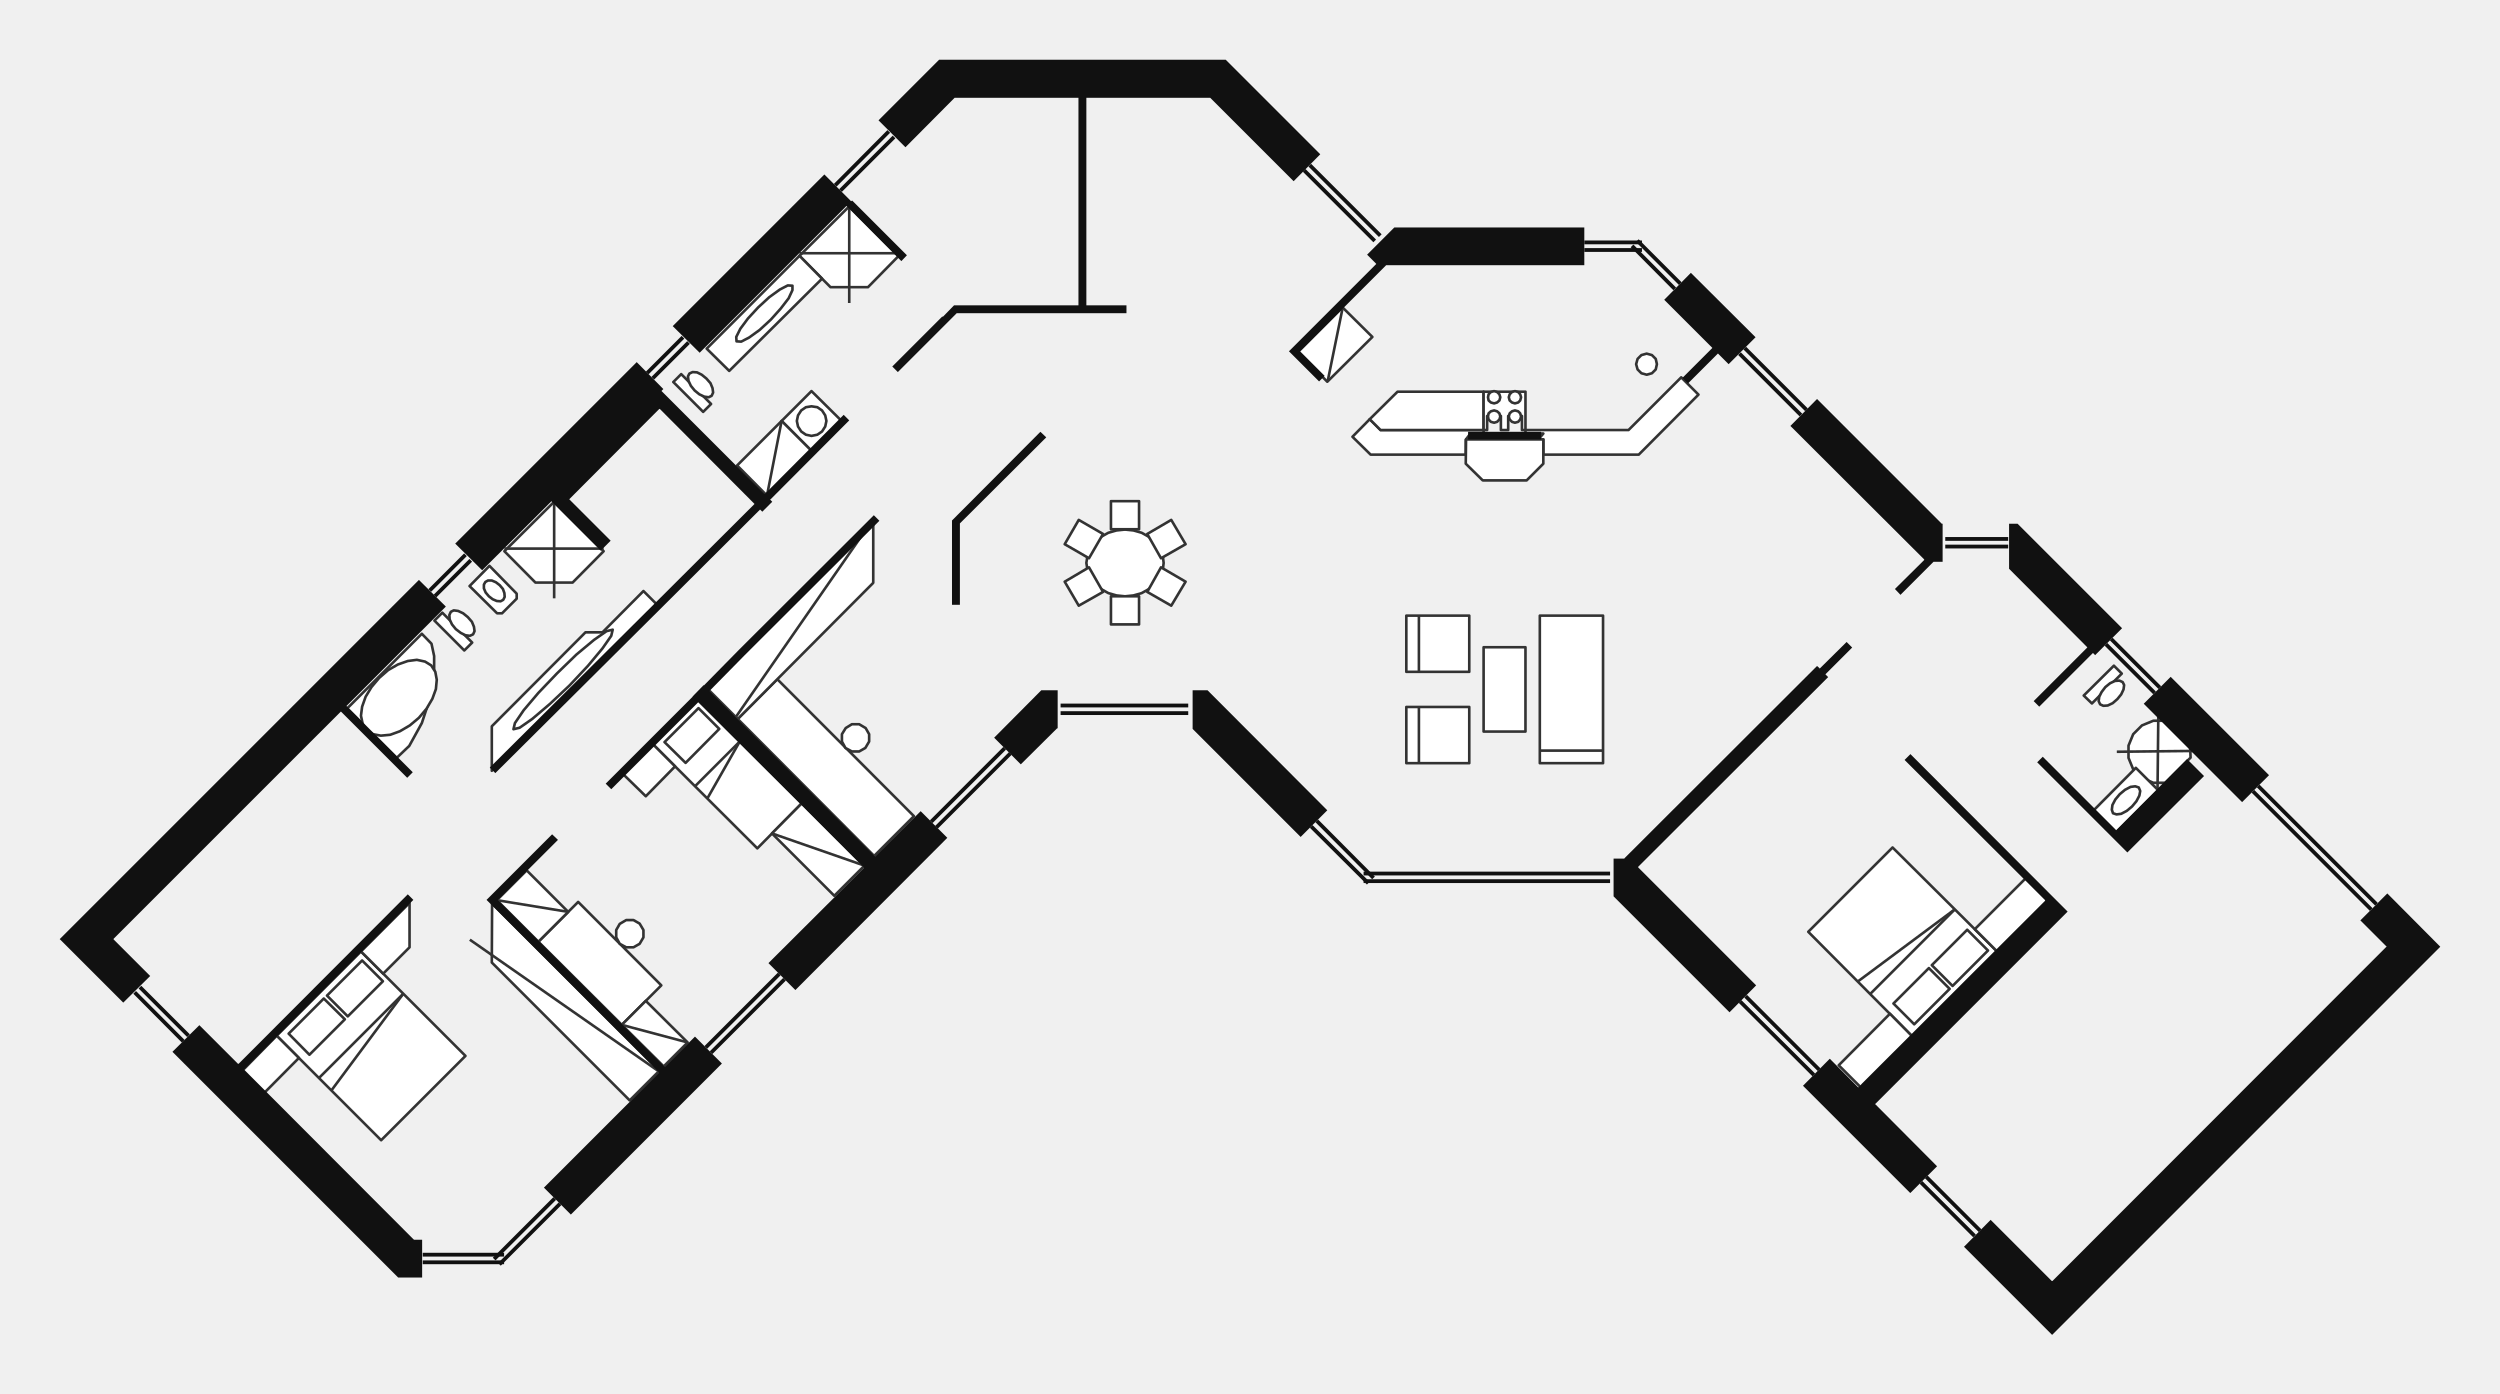
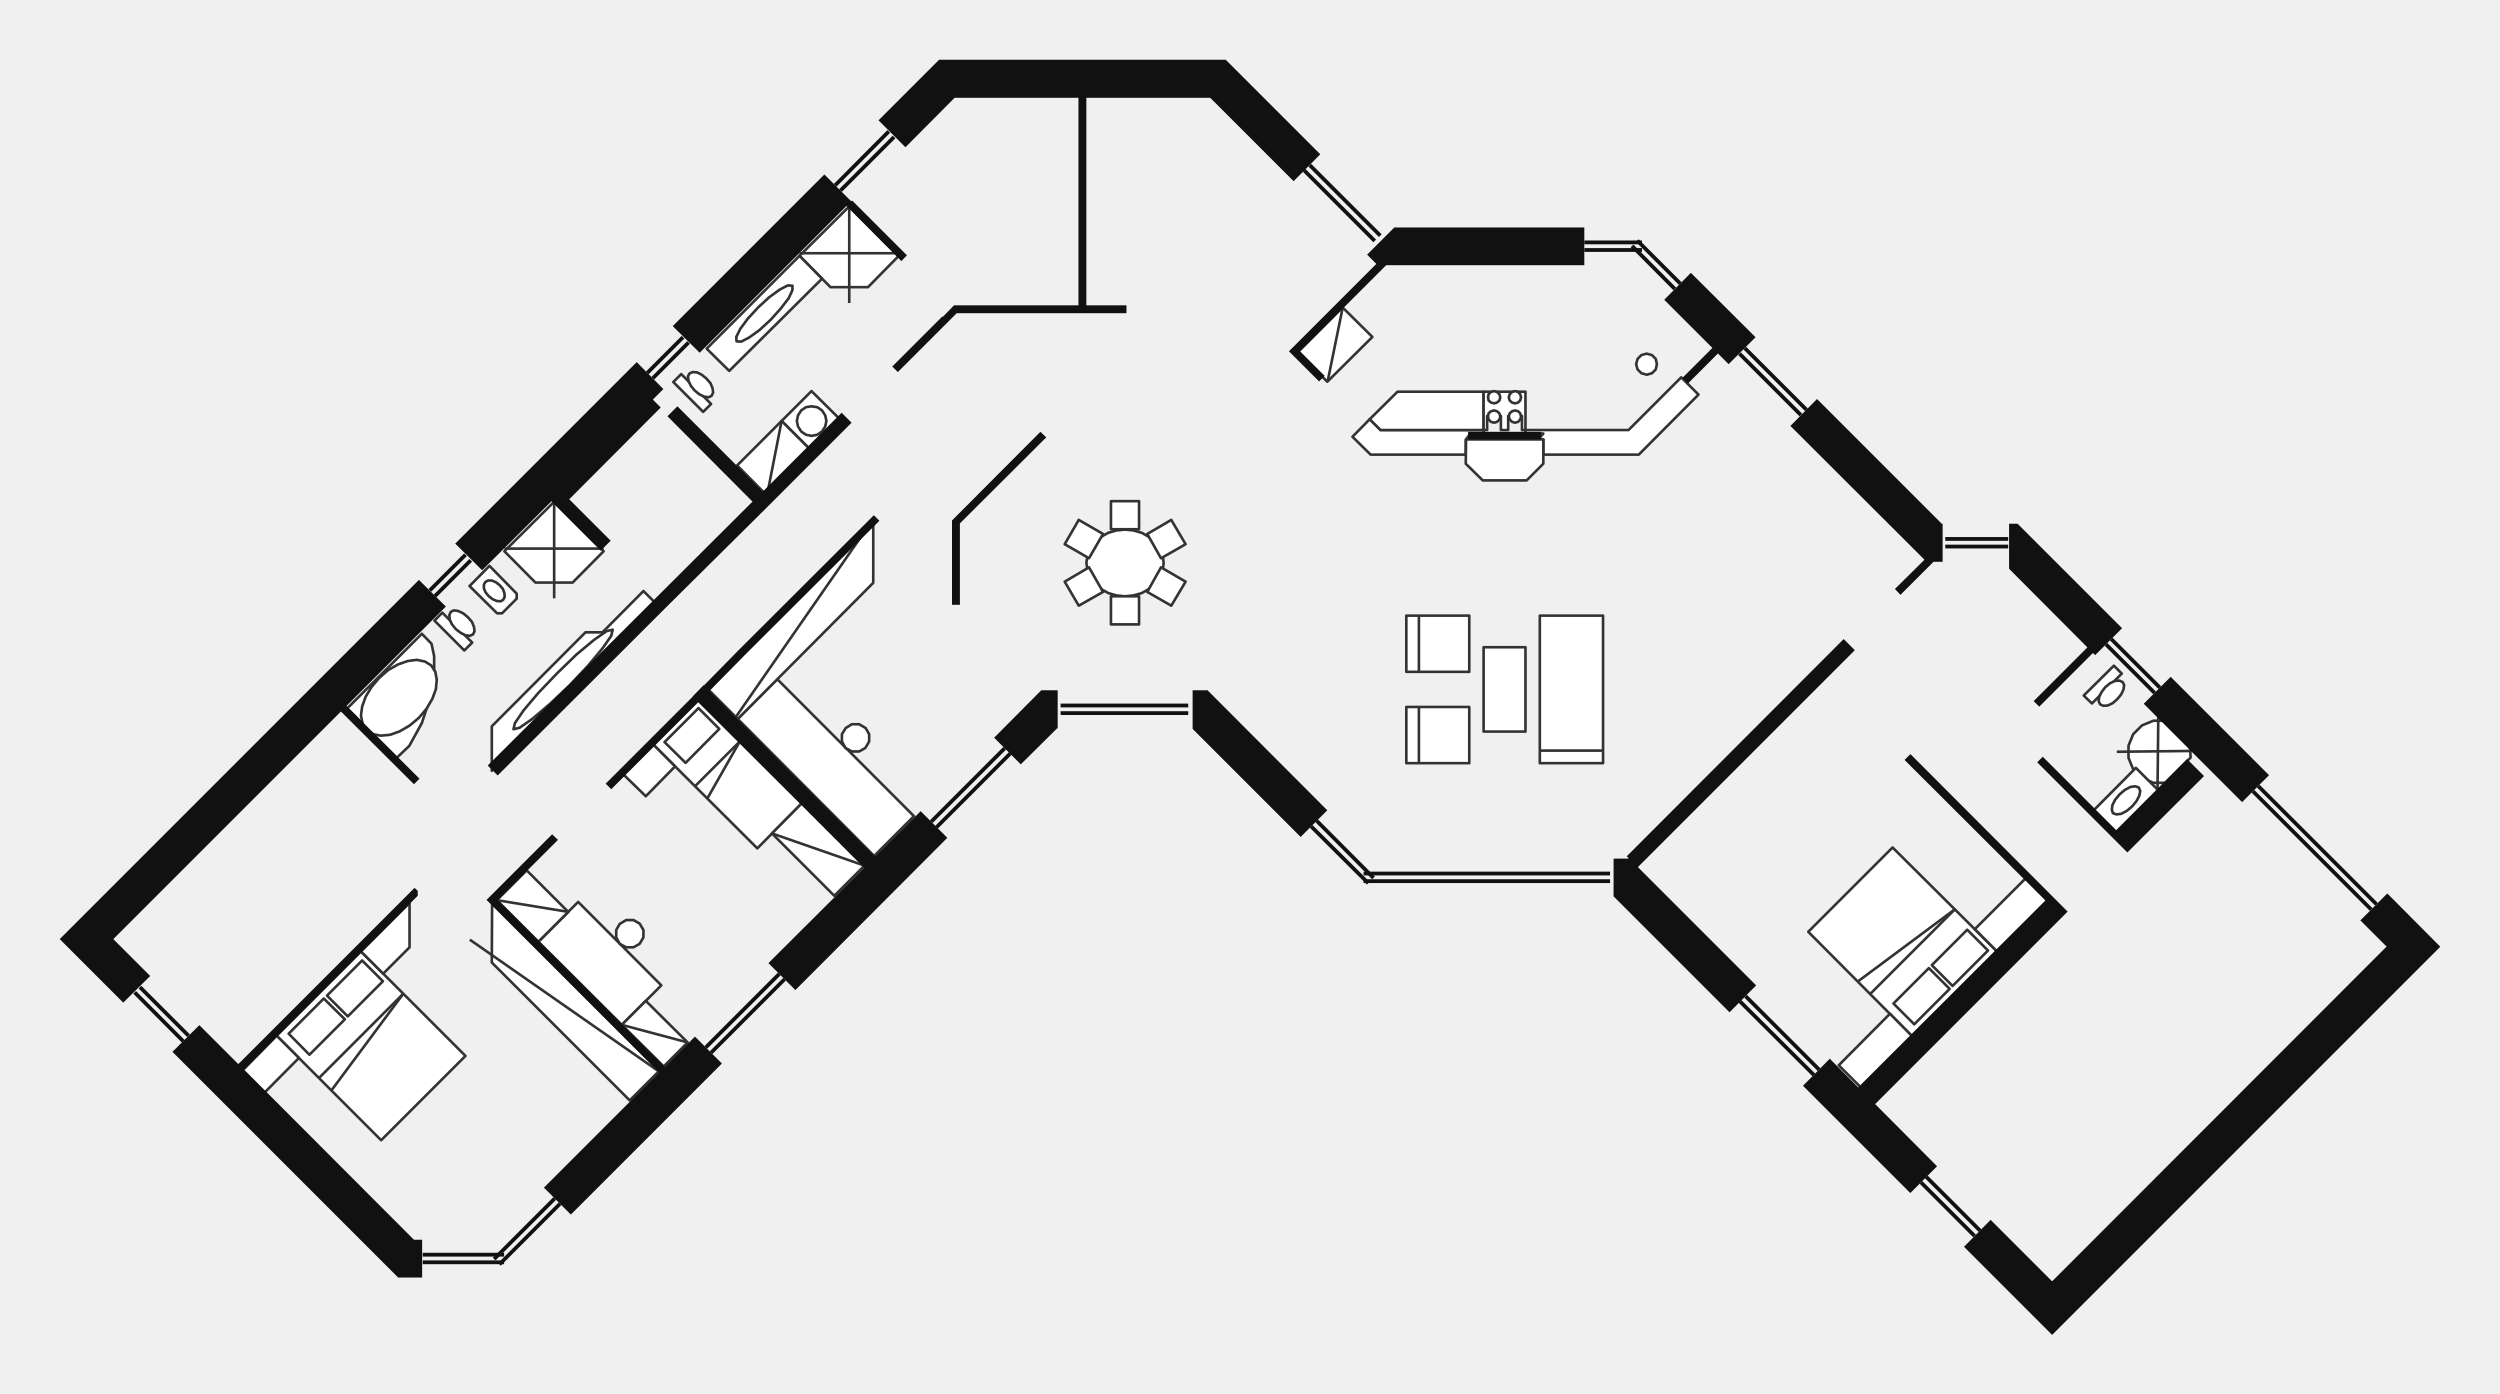
<svg xmlns="http://www.w3.org/2000/svg" viewBox="0 0 854 476" class="floorplan" role="img" aria-label="Půdorys domu 296j56-185 se zařízením">
  <defs>
    <marker id="sip" viewBox="0 0 10 10" refX="8" refY="5" markerWidth="7" markerHeight="7" orient="auto">
      <path d="M0 0 L10 5 L0 10 Z" fill="#111111" />
    </marker>
    <pattern id="sraf" width="7" height="7" patternUnits="userSpaceOnUse" patternTransform="rotate(45)">
      <path d="M0 0 L0 7" stroke="#8C8C8C" stroke-width=".8" />
    </pattern>
  </defs>
  <style>.furn path{vector-effect:non-scaling-stroke}.doors .arc{stroke-dasharray:2 2;stroke-width:.5}.terasa{fill:url(#sraf);stroke:#8C8C8C;stroke-width:.6}</style>
  <g class="furn" fill="#fff" stroke="#333333" stroke-width=".9" stroke-linejoin="round">
    <path d="M525.5 150.1 L527.2 148.1 L521.1 148.1 L521.1 146.9 L556.3 146.9 L574.3 128.9 L580.2 134.8 L559.8 155.3 L527.2 155.3 L527.2 150.1 L525.5 150.1 Z" />
    <path d="M500.7 150.2 L500.7 155.3 L468.2 155.3 L462.0 149.2 L467.9 143.2 L471.6 146.9 L506.8 146.9 L506.8 148.1 L502.3 148.1 L500.7 150.2 Z" />
    <path d="M477.4 133.8 L506.8 133.8 L506.8 146.9 L471.6 146.9 L467.9 143.2 L477.4 133.8 Z" />
    <path d="M506.8 133.8 L521.1 133.8 L521.1 146.9 L519.9 146.9 L519.9 142.1 L515.2 142.1 L515.2 146.9 L512.7 146.9 L512.7 142.1 L508.0 142.1 L508.0 146.9 L506.8 146.9 L506.8 133.8 Z" />
    <path d="M512.5 142.3 L512.2 141.2 L511.4 140.5 L510.4 140.2 L509.3 140.5 L508.5 141.2 L508.3 142.3 L508.5 143.3 L509.3 144.1 L510.4 144.4 L511.4 144.1 L512.2 143.3 Z" />
    <path d="M512.5 135.7 L512.2 134.7 L511.4 133.9 L510.4 133.6 L509.3 133.9 L508.5 134.7 L508.3 135.7 L508.5 136.8 L509.3 137.5 L510.4 137.8 L511.4 137.5 L512.2 136.8 Z" />
    <path d="M519.6 142.3 L519.3 141.2 L518.6 140.5 L517.5 140.2 L516.5 140.5 L515.7 141.2 L515.4 142.3 L515.7 143.3 L516.5 144.1 L517.5 144.4 L518.6 144.1 L519.3 143.3 Z" />
    <path d="M519.6 135.7 L519.3 134.7 L518.6 133.9 L517.5 133.6 L516.5 133.9 L515.7 134.7 L515.4 135.7 L515.7 136.8 L516.5 137.5 L517.5 137.8 L518.6 137.5 L519.3 136.8 Z" />
    <path d="M748.3 258.8 L739.7 267.4 L735.6 267.4 L731.7 265.8 L728.7 262.8 L727.1 258.9 L727.1 254.7 L728.7 250.8 L731.7 247.8 L735.6 246.2 L739.8 246.2 L748.1 253.9 L748.3 258.8 Z" />
    <path d="M737.0 270.8 L737.3 242.6" />
    <path d="M723.1 256.8 L751.2 256.5" />
    <path d="M206.2 188.3 L195.6 199.0 L182.9 199.0 L172.3 188.3 L189.3 171.4 L206.2 188.3 Z" />
    <path d="M189.3 204.4 L189.3 170.4" />
    <path d="M172.3 187.4 L206.2 187.4" />
    <path d="M283.7 98.1 L273.1 87.4 L290.1 70.5 L307.0 87.4 L296.5 98.1 L283.7 98.1 Z" />
    <path d="M307.1 86.5 L273.1 86.5" />
    <path d="M290.1 103.5 L290.1 69.5" />
    <path d="M506.5 164.1 L500.7 158.4 L500.8 150.1 L527.2 150.1 L527.2 158.4 L521.5 164.1 L506.5 164.1 Z" />
    <path d="M168.0 248.1 L200.0 216.0 L205.8 216.0 L219.8 201.9 L224.5 206.6 L168.0 263.3 L168.0 248.1 Z" />
    <path d="M209.3 215.1 L207.2 215.6 L202.9 218.6 L196.9 223.6 L190.3 230.0 L183.9 236.7 L178.9 242.6 L175.9 247.0 L175.4 249.1 L177.5 248.6 L181.8 245.6 L187.8 240.5 L194.5 234.2 L200.8 227.5 L205.8 221.5 L208.8 217.2 Z" />
    <path d="M144.1 216.5 L147.4 219.9 L148.3 224.1 L148.3 231.0 L146.6 239.4 L144.1 247.0 L139.8 254.8 L135.5 258.9 L118.6 242.0 L144.1 216.5 Z" />
    <path d="M147.3 227.3 L145.2 226.0 L142.4 225.4 L139.3 225.8 L135.9 227.0 L132.6 228.9 L129.5 231.6 L126.9 234.7 L124.9 238.0 L123.7 241.4 L123.3 244.5 L123.9 247.3 L125.2 249.4 L127.4 250.8 L130.1 251.3 L133.3 251.0 L136.6 249.8 L140.0 247.8 L143.1 245.2 L145.7 242.1 L147.7 238.7 L148.9 235.4 L149.2 232.2 L148.7 229.5 Z" />
    <path d="M273.1 87.4 L280.8 95.2 L249.1 126.7 L241.4 119.1 L273.1 87.4 Z" />
    <path d="M270.7 97.6 L269.1 97.5 L266.4 98.9 L262.8 101.5 L259.0 105.0 L255.5 108.8 L252.9 112.3 L251.5 115.1 L251.6 116.6 L253.2 116.7 L255.9 115.3 L259.5 112.7 L263.3 109.2 L266.7 105.4 L269.4 101.9 L270.7 99.1 Z" />
    <path d="M729.6 262.3 L737.3 270.0 L722.7 284.5 L715.1 276.9 L729.6 262.3 Z" />
    <path d="M730.6 269.0 L729.4 268.6 L727.8 268.8 L725.9 269.8 L724.1 271.3 L722.6 273.1 L721.6 275.0 L721.4 276.6 L721.8 277.8 L723.0 278.2 L724.6 278.0 L726.5 277.0 L728.3 275.5 L729.8 273.7 L730.8 271.8 L731.1 270.2 Z" />
    <path d="M277.2 133.6 L287.5 143.8 L277.2 154.0 L267.0 143.8 L277.2 133.6 Z" />
    <path d="M280.8 140.2 L279.2 139.1 L277.2 138.8 L275.3 139.1 L273.7 140.2 L272.6 141.9 L272.2 143.8 L272.6 145.7 L273.7 147.4 L275.3 148.5 L277.2 148.9 L279.2 148.5 L280.8 147.4 L281.9 145.7 L282.3 143.8 L281.9 141.9 Z" />
    <path d="M167.2 193.3 L176.5 202.8 L176.5 204.5 L171.5 209.5 L169.8 209.5 L160.4 200.2 L167.2 193.3 Z" />
    <path d="M165.8 198.8 L165.3 199.7 L165.3 201.0 L165.9 202.4 L167.0 203.7 L168.3 204.7 L169.7 205.3 L171.0 205.4 L171.9 204.9 L172.4 203.9 L172.3 202.6 L171.8 201.2 L170.7 199.9 L169.4 198.9 L168.0 198.3 L166.7 198.3 Z" />
    <path d="M714.6 240.3 L724.8 230.1 L722.1 227.4 L711.8 237.6 Z" />
    <path d="M725.1 233.0 L724.0 232.5 L722.5 232.6 L720.8 233.4 L719.2 234.7 L717.9 236.4 L717.1 238.0 L716.9 239.5 L717.4 240.6 L718.5 241.1 L720.0 241.0 L721.7 240.2 L723.3 238.8 L724.6 237.2 L725.4 235.5 L725.6 234.0 Z" />
    <path d="M242.9 138.0 L232.7 127.8 L230.0 130.5 L240.2 140.7 Z" />
    <path d="M235.5 127.6 L235.0 128.6 L235.2 130.1 L236.0 131.8 L237.3 133.4 L238.9 134.7 L240.6 135.5 L242.1 135.7 L243.1 135.2 L243.6 134.1 L243.4 132.6 L242.7 130.9 L241.3 129.3 L239.7 128.0 L238.1 127.2 L236.6 127.1 Z" />
    <path d="M161.3 219.5 L151.1 209.3 L148.4 212.0 L158.6 222.2 Z" />
    <path d="M154.0 209.0 L153.5 210.1 L153.6 211.6 L154.4 213.3 L155.7 214.9 L157.4 216.2 L159.0 217.0 L160.5 217.2 L161.6 216.7 L162.1 215.6 L161.9 214.1 L161.2 212.4 L159.8 210.8 L158.2 209.5 L156.5 208.7 L155.0 208.5 Z" />
    <path d="M646.5 289.5 L682.2 325.0 L653.2 354.0 L617.7 318.3 L646.5 289.5 Z" />
    <path d="M672.0 317.6 L679.1 324.7 L667.0 336.8 L659.9 329.7 Z" />
    <path d="M658.9 330.7 L666.0 337.8 L653.9 349.9 L646.8 342.8 Z" />
    <path d="M667.8 310.6 L638.8 339.6" />
    <path d="M667.8 310.6 L634.6 335.3" />
    <path d="M130.2 389.5 L94.5 353.8 L123.3 325.0 L159.0 360.7 L130.2 389.5 Z" />
    <path d="M130.8 335.2 L123.7 328.1 L111.7 340.1 L118.8 347.2 Z" />
    <path d="M117.8 348.2 L110.6 341.1 L98.6 353.1 L105.7 360.3 Z" />
    <path d="M137.8 339.4 L109.0 368.2" />
    <path d="M137.8 339.4 L113.2 372.5" />
    <path d="M273.9 274.4 L258.7 289.8 L223.0 254.2 L238.2 238.9 L273.9 274.4 Z" />
    <path d="M245.7 249.0 L238.6 241.9 L227.0 253.5 L234.2 260.6 Z" />
    <path d="M252.7 253.3 L237.4 268.6" />
    <path d="M252.7 253.3 L241.6 272.8" />
    <path d="M699.9 307.5 L682.2 325.0 L674.6 317.4 L692.1 299.9 L699.9 307.5 Z" />
    <path d="M653.2 354.0 L635.7 371.5 L628.1 363.9 L645.6 346.3 L653.2 354.0 Z" />
    <path d="M130.9 332.6 L123.3 325.0 L139.9 308.4 L139.9 323.6 L130.9 332.6 Z" />
    <path d="M82.7 365.8 L94.5 353.8 L102.1 361.4 L90.3 373.3 L82.7 365.8 Z" />
    <path d="M223.0 254.2 L230.6 261.8 L220.6 272.0 L212.8 264.4 L223.0 254.2 Z" />
    <path d="M526.0 210.3 L547.6 210.3 L547.6 260.7 L526.0 260.7 L526.0 210.3 Z" />
    <path d="M547.6 256.4 L526.0 256.4" />
    <path d="M501.9 229.5 L480.4 229.5 L480.4 210.3 L501.9 210.3 L501.9 229.5 Z" />
    <path d="M484.7 229.5 L484.7 210.3" />
    <path d="M480.4 241.5 L501.9 241.5 L501.9 260.7 L480.4 260.7 L480.4 241.5 Z" />
    <path d="M484.7 260.7 L484.7 241.5" />
    <path d="M521.1 221.1 L521.1 249.9 L506.8 249.9 L506.8 221.1 L521.1 221.1 Z" />
    <path d="M397.5 192.3 L397.2 189.7 L396.2 187.3 L394.6 185.2 L392.5 183.4 L390.0 182.0 L387.2 181.2 L384.3 180.9 L381.4 181.2 L378.6 182.0 L376.1 183.4 L374.0 185.2 L372.4 187.3 L371.5 189.7 L371.1 192.3 L371.5 194.8 L372.4 197.2 L374.0 199.4 L376.1 201.2 L378.6 202.6 L381.4 203.4 L384.3 203.7 L387.2 203.4 L390.0 202.6 L392.5 201.2 L394.6 199.4 L396.2 197.2 L397.2 194.8 Z" />
    <path d="M379.5 213.3 L379.5 203.7 L389.1 203.7 L389.1 213.3 L379.5 213.3 Z" />
    <path d="M400.1 206.9 L391.9 202.2 L396.6 193.8 L405.0 198.7 L400.1 206.9 Z" />
    <path d="M368.5 206.9 L363.7 198.7 L372.0 193.8 L376.8 202.2 L368.5 206.9 Z" />
    <path d="M372.0 190.7 L363.7 185.9 L368.5 177.6 L376.8 182.4 L372.0 190.7 Z" />
    <path d="M396.6 190.7 L391.9 182.4 L400.1 177.6 L405.0 185.9 L396.6 190.7 Z" />
    <path d="M379.5 180.8 L379.5 171.2 L389.1 171.2 L389.1 180.8 L379.5 180.8 Z" />
    <path d="M265.5 232.0 L312.2 278.8 L298.6 292.4 L252.0 245.6 L265.5 232.0 Z" />
    <path d="M295.7 248.7 L293.5 247.4 L291.0 247.4 L288.9 248.7 L287.6 250.8 L287.6 253.3 L288.8 255.5 L291.0 256.7 L293.5 256.7 L295.6 255.5 L296.9 253.3 L296.9 250.8 Z" />
    <path d="M197.5 308.1 L225.9 336.6 L212.4 350.1 L183.9 321.7 L197.5 308.1 Z" />
    <path d="M218.5 315.5 L216.4 314.3 L213.9 314.3 L211.7 315.6 L210.5 317.7 L210.5 320.2 L211.7 322.4 L213.9 323.6 L216.4 323.6 L218.5 322.4 L219.8 320.2 L219.8 317.7 Z" />
    <path d="M562.5 120.8 L560.7 121.3 L559.4 122.6 L558.9 124.4 L559.4 126.2 L560.7 127.5 L562.5 128.0 L564.3 127.5 L565.6 126.2 L566.0 124.4 L565.6 122.6 L564.3 121.3 Z" />
    <path d="M215.1 375.9 L168.0 328.8 L168.1 308.6 L225.3 365.7 L215.1 375.9 Z" />
    <path d="M227.8 367.9 L160.5 321.0" />
    <path d="M298.3 178.9 L298.3 199.1 L252.0 245.6 L241.8 235.4 L298.3 178.9 Z" />
    <path d="M249.3 247.9 L295.6 181.2" />
    <path d="M263.7 284.7 L273.9 274.4 L295.2 295.8 L285.0 306.0 L263.7 284.7 Z" />
    <path d="M295.3 295.7 L263.7 284.7" />
    <path d="M277.2 154.0 L262.0 169.3 L251.8 159.0 L267.0 143.8 L277.2 154.0 Z" />
    <path d="M262.0 169.3 L267.0 143.8" />
    <path d="M468.8 115.1 L453.4 130.4 L443.4 120.2 L458.6 105.0 L468.8 115.1 Z" />
    <path d="M453.5 130.4 L458.7 104.9" />
    <path d="M194.1 311.5 L183.9 321.7 L169.7 307.5 L179.9 297.3 L194.1 311.5 Z" />
    <path d="M194.1 311.5 L169.7 307.5" />
    <path d="M212.4 350.1 L220.6 341.9 L234.9 356.1 L226.7 364.3 L212.4 350.1 Z" />
    <path d="M234.9 356.1 L212.4 350.1" />
  </g>
  <g class="eyes" fill="#8C8C8C" />
  <g fill="#111111" fill-rule="evenodd">
    <path d="M670.9 425.9 L670.9 425.9 L680.0 416.7 L680.0 416.7 L680.0 416.7 L700.9 437.6 L701.0 437.6 L701.0 437.6 L701.0 437.6 L701.0 437.6 L701.0 437.6 L701.0 437.6 L701.0 437.6 L701.0 437.6 L701.0 437.6 L701.0 437.6 L701.0 437.6 L701.1 437.6 L701.1 437.6 L701.1 437.6 L701.1 437.6 L701.1 437.6 L815.2 323.4 L815.2 323.4 L815.3 323.4 L815.3 323.4 L815.3 323.4 L815.3 323.4 L815.3 323.4 L815.3 323.4 L815.3 323.4 L815.3 323.4 L815.3 323.4 L815.3 323.3 L815.3 323.3 L815.3 323.3 L815.3 323.3 L815.2 323.3 L815.2 323.3 L806.3 314.4 L806.3 314.4 L806.3 314.4 L815.5 305.2 L815.5 305.2 L815.5 305.2 L833.6 323.4 L833.6 323.4 L833.6 323.4 L701.0 456.0 L701.0 456.0 L701.0 456.0 L670.9 425.9 L670.9 425.9 Z" />
    <path d="M732.3 240.4 L732.3 240.4 L741.5 231.2 L741.5 231.2 L741.5 231.2 L775.1 264.8 L775.1 264.8 L775.1 264.8 L765.9 274.0 L765.9 274.0 L765.9 274.0 L732.3 240.4 L732.3 240.4 Z" />
    <path d="M695.9 260.4 L695.9 260.4 L697.8 258.5 L697.8 258.5 L697.8 258.5 L722.8 283.5 L722.8 283.5 L722.9 283.6 L722.9 283.6 L722.9 283.6 L722.9 283.6 L722.9 283.6 L722.9 283.6 L722.9 283.6 L722.9 283.6 L722.9 283.6 L722.9 283.6 L722.9 283.6 L722.9 283.6 L723.0 283.6 L723.0 283.5 L723.0 283.5 L747.1 259.3 L747.1 259.3 L747.1 259.3 L752.9 265.1 L752.9 265.1 L752.9 265.1 L726.7 291.2 L726.7 291.2 L726.7 291.2 L695.9 260.4 L695.9 260.4 Z" />
    <path d="M686.3 178.9 L686.3 178.9 L689.2 178.9 L689.2 178.9 L689.2 178.9 L724.9 214.6 L724.9 214.6 L724.9 214.6 L715.7 223.8 L715.7 223.8 L715.7 223.8 L715.0 223.1 L715.0 223.1 L715.0 223.1 L715.0 223.1 L715.0 223.1 L715.0 223.1 L715.0 223.1 L715.0 223.1 L715.0 223.1 L715.0 223.1 L715.0 223.1 L714.9 223.1 L714.9 223.1 L714.9 223.1 L714.9 223.1 L714.9 223.1 L714.9 223.1 L696.6 241.4 L696.6 241.4 L696.6 241.4 L694.7 239.5 L694.7 239.5 L694.7 239.5 L713.0 221.2 L713.0 221.2 L713.0 221.2 L713.0 221.2 L713.0 221.2 L713.0 221.2 L713.0 221.2 L713.0 221.2 L713.0 221.1 L713.0 221.1 L713.0 221.1 L713.0 221.1 L713.0 221.1 L713.0 221.1 L713.0 221.1 L713.0 221.1 L713.0 221.1 L686.3 194.3 L686.3 194.3 L686.3 194.3 L686.3 178.9 L686.3 178.9 Z" />
    <path d="M615.9 370.9 L615.9 370.9 L625.0 361.7 L625.0 361.7 L625.1 361.7 L634.7 371.4 L634.7 371.4 L634.7 371.4 L634.8 371.4 L634.8 371.4 L634.8 371.4 L634.8 371.4 L634.8 371.4 L634.8 371.4 L634.8 371.4 L634.8 371.4 L634.8 371.4 L634.8 371.4 L634.8 371.4 L634.8 371.4 L634.9 371.4 L634.9 371.4 L636.1 370.1 L698.6 307.7 L698.6 307.6 L698.6 307.6 L698.6 307.6 L698.6 307.6 L698.6 307.6 L698.6 307.6 L698.6 307.6 L698.6 307.6 L698.6 307.6 L698.6 307.6 L698.6 307.6 L698.6 307.5 L698.6 307.5 L698.6 307.5 L698.6 307.5 L698.6 307.5 L650.6 259.6 L650.6 259.6 L650.6 259.6 L652.6 257.6 L652.6 257.6 L652.6 257.6 L706.3 311.4 L706.3 311.4 L706.3 311.4 L641.9 375.8 L640.6 377.1 L640.6 377.1 L640.6 377.1 L640.6 377.1 L640.6 377.1 L640.6 377.1 L640.5 377.1 L640.5 377.2 L640.5 377.2 L640.5 377.2 L640.5 377.2 L640.6 377.2 L640.6 377.2 L640.6 377.2 L640.6 377.2 L640.6 377.2 L640.6 377.2 L661.7 398.4 L661.7 398.4 L661.7 398.4 L652.6 407.5 L652.6 407.5 L652.5 407.5 L615.9 370.9 L615.9 370.9 Z" />
    <path d="M611.6 145.5 L611.6 145.5 L620.7 136.3 L620.7 136.3 L620.7 136.3 L663.3 178.9 L663.3 178.9 L663.3 178.9 L663.3 178.9 L663.3 178.9 L663.3 178.9 L663.4 178.9 L663.4 178.9 L663.4 178.9 L663.6 178.9 L663.6 178.9 L663.6 178.9 L663.6 191.9 L663.6 191.9 L663.6 191.9 L660.5 191.9 L660.5 191.9 L660.5 191.9 L660.5 191.9 L660.5 191.9 L660.5 191.9 L660.5 191.9 L660.5 191.9 L660.5 191.9 L649.2 203.2 L649.2 203.2 L649.2 203.2 L647.3 201.2 L647.3 201.2 L647.3 201.2 L657.3 191.3 L657.3 191.3 L657.3 191.3 L657.3 191.3 L657.3 191.3 L657.3 191.2 L657.3 191.2 L657.3 191.2 L657.3 191.2 L657.3 191.2 L657.3 191.2 L657.3 191.2 L657.3 191.2 L657.3 191.2 L657.3 191.2 L657.3 191.2 L657.3 191.1 L611.6 145.5 L611.6 145.5 Z" />
-     <path d="M551.2 293.3 L551.2 293.3 L554.9 293.3 L554.9 293.3 L554.9 293.3 L554.9 293.3 L554.9 293.2 L554.9 293.2 L554.9 293.2 L554.9 293.2 L554.9 293.2 L620.7 227.5 L620.7 227.5 L620.7 227.5 L621.6 228.3 L621.6 228.3 L621.6 228.4 L621.6 228.4 L621.6 228.4 L621.6 228.4 L621.6 228.4 L621.6 228.4 L621.6 228.4 L621.7 228.4 L621.7 228.4 L621.7 228.4 L621.7 228.4 L621.7 228.4 L621.7 228.4 L621.7 228.3 L621.7 228.3 L630.8 219.3 L630.8 219.3 L630.8 219.3 L632.7 221.2 L632.7 221.2 L632.7 221.2 L623.6 230.3 L623.6 230.3 L623.6 230.3 L623.6 230.3 L623.6 230.3 L623.6 230.3 L623.6 230.3 L623.6 230.3 L623.6 230.3 L623.6 230.3 L623.6 230.3 L623.6 230.4 L623.6 230.4 L623.6 230.4 L623.6 230.4 L623.6 230.4 L623.6 230.4 L624.5 231.3 L624.5 231.3 L624.5 231.3 L559.6 296.1 L559.6 296.1 L559.6 296.1 L559.6 296.2 L559.6 296.2 L559.6 296.2 L559.6 296.2 L559.6 296.2 L559.6 296.2 L559.6 296.2 L559.6 296.2 L559.6 296.2 L559.6 296.2 L559.6 296.2 L559.6 296.3 L559.6 296.3 L559.6 296.3 L599.9 336.6 L599.9 336.6 L599.9 336.6 L590.8 345.8 L590.8 345.8 L590.8 345.8 L551.2 306.2 L551.2 306.2 L551.2 306.2 L551.2 293.3 L551.2 293.3 Z" />
+     <path d="M551.2 293.3 L551.2 293.3 L556.2 293.3 L556.2 293.3 L556.3 293.3 L556.3 293.3 L556.3 293.2 L556.3 293.2 L556.3 293.2 L556.3 293.2 L556.3 293.2 L556.3 293.2 L556.3 293.2 L556.3 293.2 L556.3 293.2 L556.3 293.2 L556.3 293.2 L556.3 293.2 L556.3 293.2 L556.3 293.2 L556.3 293.1 L556.3 293.1 L556.3 293.1 L556.3 293.1 L556.3 293.1 L556.3 293.1 L556.3 293.1 L555.7 292.5 L555.7 292.5 L555.7 292.5 L629.8 218.3 L629.8 218.3 L629.8 218.3 L633.6 222.1 L633.6 222.1 L633.6 222.1 L559.6 296.1 L559.6 296.2 L559.6 296.2 L559.6 296.2 L559.6 296.2 L559.6 296.2 L559.6 296.2 L559.6 296.2 L559.6 296.2 L559.6 296.2 L559.6 296.2 L559.6 296.2 L559.6 296.2 L559.6 296.3 L559.6 296.3 L559.6 296.3 L559.6 296.3 L599.9 336.6 L599.9 336.6 L599.9 336.6 L590.8 345.8 L590.8 345.8 L590.8 345.8 L551.2 306.2 L551.2 306.2 L551.2 306.2 L551.2 293.3 L551.2 293.3 Z" />
    <path d="M568.5 102.4 L568.5 102.4 L577.6 93.2 L577.6 93.2 L577.6 93.2 L599.7 115.2 L599.7 115.2 L599.7 115.2 L590.5 124.4 L590.5 124.4 L590.5 124.4 L586.9 120.8 L586.9 120.8 L586.9 120.8 L586.9 120.8 L586.9 120.8 L586.9 120.8 L586.9 120.8 L586.9 120.8 L586.9 120.8 L586.9 120.8 L586.8 120.8 L586.8 120.8 L586.8 120.8 L586.8 120.8 L586.8 120.8 L586.8 120.8 L586.8 120.8 L576.6 131.0 L576.6 131.0 L576.6 131.0 L574.7 129.1 L574.7 129.1 L574.7 129.1 L584.9 118.9 L584.9 118.9 L584.9 118.9 L584.9 118.9 L584.9 118.9 L584.9 118.9 L584.9 118.9 L584.9 118.9 L584.9 118.9 L584.9 118.8 L584.9 118.8 L584.9 118.8 L584.9 118.8 L584.9 118.8 L584.9 118.8 L584.9 118.8 L584.9 118.8 L568.5 102.4 L568.5 102.4 Z" />
    <path d="M440.3 120.0 L440.3 120.0 L470.1 90.2 L470.1 90.2 L470.1 90.2 L470.1 90.2 L470.1 90.2 L470.1 90.2 L470.1 90.2 L470.1 90.2 L470.1 90.2 L470.1 90.2 L470.1 90.1 L470.1 90.1 L470.1 90.1 L470.1 90.1 L470.1 90.1 L470.1 90.1 L470.1 90.1 L467.0 87.0 L467.0 87.0 L467.0 87.0 L476.3 77.7 L476.3 77.7 L476.3 77.7 L541.2 77.7 L541.2 77.7 L541.2 77.7 L541.2 90.6 L541.2 90.6 L541.2 90.6 L473.5 90.6 L473.5 90.6 L473.5 90.6 L473.5 90.6 L473.5 90.6 L473.5 90.6 L473.5 90.6 L473.5 90.6 L473.4 90.7 L444.2 119.9 L444.2 119.9 L444.2 119.9 L444.1 120.0 L444.1 120.0 L444.1 120.0 L444.1 120.0 L444.1 120.0 L444.1 120.0 L444.1 120.0 L444.1 120.0 L444.1 120.0 L444.1 120.0 L444.1 120.0 L444.2 120.1 L444.2 120.1 L444.2 120.1 L452.5 128.4 L452.5 128.4 L452.5 128.4 L450.6 130.3 L450.6 130.3 L450.6 130.3 L440.3 120.0 L440.3 120.0 Z" />
    <path d="M501.5 150.1 L501.5 150.1 L501.5 147.5 L501.5 147.5 L501.5 147.5 L526.4 147.5 L526.4 147.5 L526.4 147.5 L526.4 150.1 L526.4 150.1 L526.4 150.1 L501.5 150.1 L501.5 150.1 Z" />
    <path d="M407.4 235.8 L407.4 235.8 L412.5 235.8 L412.5 235.8 L412.5 235.8 L453.4 276.8 L453.4 276.8 L453.4 276.8 L444.3 285.9 L444.3 285.9 L444.3 285.9 L407.4 249.0 L407.4 249.0 L407.4 249.0 L407.4 235.8 L407.4 235.8 Z" />
    <path d="M300.1 41.1 L300.1 41.1 L320.8 20.4 L320.8 20.4 L320.8 20.4 L418.7 20.4 L418.7 20.4 L418.7 20.4 L451.0 52.7 L451.0 52.7 L451.0 52.7 L441.9 61.9 L441.9 61.9 L441.9 61.9 L413.4 33.4 L413.4 33.4 L413.3 33.4 L413.3 33.4 L413.3 33.4 L413.3 33.4 L413.3 33.4 L413.3 33.4 L413.3 33.4 L371.2 33.4 L371.2 33.4 L371.1 33.4 L371.1 33.4 L371.1 33.4 L371.1 33.4 L371.1 33.4 L371.1 33.4 L371.1 33.4 L371.1 33.4 L371.1 33.4 L371.1 33.4 L371.1 33.4 L371.1 33.4 L371.1 33.4 L371.1 33.4 L371.1 33.5 L371.1 104.2 L371.1 104.2 L371.1 104.3 L371.1 104.3 L371.1 104.3 L371.1 104.3 L371.1 104.3 L371.1 104.3 L371.1 104.3 L371.1 104.3 L371.1 104.3 L371.1 104.3 L371.1 104.3 L371.1 104.3 L371.1 104.3 L371.2 104.3 L371.2 104.3 L384.8 104.3 L384.8 104.3 L384.8 104.3 L384.8 107.0 L384.8 107.0 L384.8 107.0 L326.8 107.0 L326.8 107.0 L326.8 107.0 L326.8 107.0 L326.8 107.0 L326.8 107.0 L326.8 107.0 L326.8 107.0 L326.8 107.0 L306.7 127.1 L306.7 127.1 L306.7 127.1 L304.8 125.2 L304.8 125.2 L304.8 125.2 L321.9 108.1 L321.9 108.1 L321.9 108.1 L322.0 108.2 L322.0 108.2 L322.0 108.2 L322.0 108.2 L322.0 108.2 L322.0 108.2 L322.0 108.2 L322.0 108.2 L322.0 108.2 L322.1 108.2 L322.1 108.2 L322.1 108.2 L322.1 108.2 L322.1 108.2 L322.1 108.2 L322.1 108.2 L322.1 108.2 L325.9 104.3 L325.9 104.3 L325.9 104.3 L368.3 104.3 L368.3 104.3 L368.3 104.3 L368.3 104.3 L368.3 104.3 L368.3 104.3 L368.3 104.3 L368.3 104.3 L368.3 104.3 L368.4 104.3 L368.4 104.3 L368.4 104.3 L368.4 104.3 L368.4 104.3 L368.4 104.3 L368.4 104.2 L368.4 104.2 L368.4 33.5 L368.4 33.4 L368.4 33.4 L368.4 33.4 L368.4 33.4 L368.4 33.4 L368.4 33.4 L368.4 33.4 L368.3 33.4 L368.3 33.4 L368.3 33.4 L368.3 33.4 L368.3 33.4 L368.3 33.4 L368.3 33.4 L368.3 33.4 L368.3 33.4 L326.2 33.4 L326.2 33.4 L326.2 33.4 L326.2 33.4 L326.2 33.4 L326.2 33.4 L326.2 33.4 L326.2 33.4 L326.1 33.4 L309.3 50.3 L309.3 50.3 L309.3 50.3 L300.1 41.1 L300.1 41.1 Z" />
    <path d="M339.6 252.0 L339.6 252.0 L355.7 235.8 L355.7 235.8 L355.7 235.8 L361.3 235.8 L361.3 235.8 L361.3 235.8 L361.3 248.8 L361.3 248.8 L361.3 248.8 L361.1 248.8 L361.1 248.8 L361.1 248.8 L361.1 248.8 L361.1 248.8 L361.1 248.8 L361.1 248.8 L361.1 248.8 L361.1 248.8 L348.7 261.1 L348.7 261.1 L348.7 261.1 L339.6 252.0 L339.6 252.0 Z" />
    <path d="M325.2 206.6 L325.2 206.6 L325.2 177.8 L325.2 177.8 L325.2 177.8 L355.4 147.5 L355.4 147.5 L355.4 147.5 L357.4 149.4 L357.4 149.4 L357.4 149.4 L327.9 178.8 L327.9 178.9 L327.9 178.9 L327.9 178.9 L327.9 178.9 L327.9 178.9 L327.9 178.9 L327.9 178.9 L327.9 178.9 L327.9 206.6 L327.9 206.6 L327.9 206.6 L325.2 206.6 L325.2 206.6 Z" />
    <path d="M206.9 267.7 L206.9 267.7 L236.6 238.0 L236.6 238.0 L236.6 238.0 L236.6 238.0 L236.6 238.0 L236.6 238.0 L236.6 238.0 L236.6 238.0 L236.6 238.0 L236.6 238.0 L236.6 237.9 L236.6 237.9 L236.6 237.9 L236.6 237.9 L236.6 237.9 L236.6 237.9 L236.6 237.9 L236.6 237.9 L236.6 237.9 L236.6 237.9 L240.4 234.0 L240.4 234.0 L240.4 234.0 L240.4 234.1 L240.4 234.1 L240.4 234.1 L240.4 234.1 L240.4 234.1 L240.4 234.1 L240.4 234.1 L240.4 234.1 L240.5 234.1 L240.5 234.1 L240.5 234.1 L240.5 234.1 L240.5 234.1 L240.5 234.1 L240.5 234.1 L240.5 234.1 L240.5 234.1 L240.5 234.1 L240.5 234.1 L252.4 222.0 L298.5 176.0 L298.5 176.0 L298.5 176.0 L300.4 177.9 L300.4 177.9 L300.4 177.9 L254.3 223.9 L254.3 223.9 L242.4 236.0 L242.4 236.0 L242.4 236.0 L242.4 236.0 L242.4 236.0 L242.4 236.0 L242.4 236.0 L242.4 236.0 L242.4 236.0 L242.4 236.0 L242.4 236.1 L242.4 236.1 L242.4 236.1 L242.4 236.1 L242.4 236.1 L242.4 236.1 L242.4 236.1 L298.8 292.5 L298.9 292.5 L298.9 292.5 L298.9 292.5 L298.9 292.6 L298.9 292.6 L298.9 292.6 L298.9 292.6 L298.9 292.6 L298.9 292.6 L298.9 292.6 L298.9 292.6 L298.9 292.6 L299.0 292.5 L299.0 292.5 L299.0 292.5 L299.0 292.5 L314.5 277.1 L314.5 277.1 L314.5 277.1 L323.6 286.2 L323.6 286.2 L323.6 286.2 L271.7 338.2 L271.7 338.2 L271.7 338.2 L262.5 329.0 L262.5 329.0 L262.5 329.0 L295.1 296.5 L295.1 296.5 L295.1 296.4 L295.1 296.4 L295.1 296.4 L295.1 296.4 L295.1 296.4 L295.1 296.4 L295.1 296.4 L295.1 296.4 L295.1 296.4 L295.1 296.4 L295.1 296.4 L295.1 296.3 L295.1 296.3 L295.1 296.3 L295.1 296.3 L289.6 290.8 L238.6 239.9 L238.6 239.9 L238.6 239.9 L238.6 239.9 L238.6 239.9 L238.6 239.9 L238.6 239.9 L238.6 239.9 L238.6 239.9 L238.6 239.9 L238.5 239.9 L238.5 239.9 L238.5 239.9 L238.5 239.9 L238.5 239.9 L238.5 239.9 L238.5 239.9 L208.8 269.6 L208.8 269.6 L208.8 269.6 L206.9 267.7 L206.9 267.7 Z" />
    <path d="M229.8 111.4 L229.8 111.4 L281.6 59.6 L281.6 59.6 L281.6 59.6 L290.7 68.7 L290.7 68.7 L290.7 68.7 L290.7 68.7 L290.7 68.7 L290.8 68.7 L290.8 68.7 L290.8 68.7 L290.8 68.7 L290.8 68.7 L290.8 68.7 L290.8 68.7 L290.8 68.7 L290.8 68.7 L290.8 68.7 L290.8 68.7 L290.8 68.7 L291.1 68.5 L291.1 68.5 L291.1 68.5 L309.8 87.2 L309.8 87.2 L309.8 87.2 L307.9 89.2 L307.9 89.2 L307.9 89.2 L289.2 70.4 L289.2 70.4 L289.2 70.4 L289.2 70.4 L289.2 70.4 L289.2 70.4 L289.2 70.4 L289.2 70.4 L289.2 70.4 L289.1 70.4 L289.1 70.4 L289.1 70.4 L289.1 70.4 L289.1 70.4 L289.1 70.4 L289.1 70.4 L289.1 70.4 L239.0 120.5 L239.0 120.5 L239.0 120.5 L229.8 111.4 L229.8 111.4 Z" />
-     <path d="M155.5 185.7 L155.5 185.7 L217.5 123.7 L217.5 123.7 L217.5 123.7 L226.6 132.9 L226.6 132.9 L226.6 132.9 L226.0 133.5 L226.0 133.5 L226.0 133.5 L226.0 133.5 L226.0 133.5 L226.0 133.5 L226.0 133.5 L226.0 133.6 L226.0 133.6 L226.0 133.6 L226.0 133.6 L226.0 133.6 L226.0 133.6 L226.0 133.6 L226.0 133.6 L226.0 133.6 L226.0 133.6 L261.1 168.7 L261.1 168.7 L261.1 168.7 L261.1 168.7 L261.2 168.7 L261.2 168.7 L261.2 168.8 L261.2 168.8 L261.2 168.8 L261.2 168.8 L261.2 168.8 L261.2 168.7 L261.2 168.7 L261.2 168.7 L261.2 168.7 L261.3 168.7 L261.3 168.7 L288.2 141.7 L288.2 141.7 L288.2 141.7 L290.1 143.6 L290.1 143.6 L290.1 143.6 L263.2 170.6 L263.1 170.6 L263.1 170.6 L263.1 170.6 L263.1 170.7 L263.1 170.7 L263.1 170.7 L263.1 170.7 L263.1 170.7 L263.1 170.7 L263.1 170.7 L263.1 170.7 L263.1 170.7 L263.1 170.7 L263.1 170.7 L263.1 170.7 L263.2 170.8 L263.8 171.4 L263.8 171.4 L263.8 171.4 L260.4 174.8 L260.4 174.8 L260.4 174.8 L259.7 174.1 L259.7 174.1 L259.7 174.1 L259.7 174.1 L259.7 174.1 L259.7 174.1 L259.7 174.1 L259.7 174.1 L259.7 174.1 L259.7 174.1 L259.7 174.1 L259.7 174.1 L259.6 174.1 L259.6 174.1 L259.6 174.1 L259.6 174.1 L259.6 174.1 L227.1 206.5 L169.2 264.1 L169.2 264.1 L169.2 264.1 L167.3 262.2 L167.3 262.2 L167.3 262.2 L225.2 204.6 L257.7 172.2 L257.7 172.2 L257.7 172.2 L257.7 172.2 L257.7 172.2 L257.7 172.2 L257.7 172.2 L257.7 172.2 L257.7 172.2 L257.7 172.2 L257.7 172.2 L257.7 172.1 L257.7 172.1 L257.7 172.1 L257.7 172.1 L257.7 172.1 L257.7 172.1 L225.4 139.7 L225.3 139.7 L225.3 139.7 L225.3 139.7 L225.3 139.7 L225.3 139.7 L225.3 139.7 L225.3 139.7 L225.3 139.7 L225.3 139.7 L225.3 139.7 L225.3 139.7 L225.3 139.7 L225.2 139.7 L225.2 139.7 L225.2 139.7 L225.2 139.7 L194.5 170.5 L194.5 170.5 L194.5 170.5 L194.5 170.5 L194.5 170.5 L194.5 170.5 L194.5 170.5 L194.5 170.5 L194.5 170.5 L194.5 170.5 L194.5 170.5 L194.5 170.5 L194.5 170.6 L194.5 170.6 L194.5 170.6 L194.5 170.6 L194.5 170.6 L208.6 184.7 L208.6 184.7 L208.6 184.7 L205.2 188.1 L205.2 188.1 L205.2 188.1 L188.4 171.3 L188.4 171.3 L188.4 171.3 L188.4 171.3 L188.4 171.2 L188.4 171.2 L188.4 171.2 L188.3 171.2 L188.3 171.2 L188.3 171.2 L188.3 171.2 L188.3 171.2 L188.3 171.2 L188.3 171.3 L188.3 171.3 L188.3 171.3 L188.3 171.3 L164.7 194.8 L164.7 194.9 L164.7 194.8 L155.5 185.7 L155.5 185.7 Z" />
+     <path d="M166.6 261.5 L166.6 261.5 L224.2 204.1 L257.0 171.4 L257.1 171.4 L257.1 171.4 L257.1 171.4 L257.1 171.4 L257.1 171.4 L257.1 171.4 L257.1 171.4 L257.1 171.4 L257.1 171.4 L257.1 171.3 L257.1 171.3 L257.1 171.3 L257.1 171.3 L257.1 171.3 L257.1 171.3 L257.0 171.3 L228.0 142.2 L228.0 142.2 L228.0 142.2 L231.4 138.8 L231.4 138.8 L231.4 138.8 L260.5 167.9 L260.5 167.9 L260.5 167.9 L260.5 167.9 L260.5 167.9 L260.5 167.9 L260.5 167.9 L260.5 167.9 L260.5 167.9 L260.5 167.9 L260.5 167.9 L260.5 167.9 L260.6 167.9 L260.6 167.9 L260.6 167.9 L260.6 167.9 L260.6 167.9 L287.5 141.0 L287.5 141.0 L287.5 141.0 L290.9 144.4 L290.9 144.4 L290.9 144.4 L261.6 173.7 L227.5 207.5 L170.0 264.9 L170.0 264.9 L170.0 264.9 L166.6 261.5 L166.6 261.5 Z" />
    <path d="M166.2 307.4 L166.2 307.4 L188.6 285.0 L188.6 285.0 L188.6 285.0 L190.6 286.9 L190.6 286.9 L190.6 286.9 L170.1 307.4 L170.1 307.4 L170.1 307.4 L170.1 307.4 L170.1 307.4 L170.1 307.4 L170.1 307.4 L170.1 307.4 L170.1 307.4 L170.1 307.4 L170.1 307.5 L170.1 307.5 L170.1 307.5 L170.1 307.5 L170.1 307.5 L170.1 307.5 L170.1 307.5 L227.0 364.4 L227.0 364.4 L227.0 364.4 L227.0 364.4 L227.0 364.4 L227.0 364.4 L227.0 364.4 L227.0 364.4 L227.0 364.4 L227.1 364.4 L227.1 364.4 L227.1 364.4 L227.1 364.4 L227.1 364.4 L227.1 364.4 L227.1 364.4 L227.1 364.4 L237.4 354.1 L237.4 354.1 L237.4 354.1 L246.6 363.3 L246.6 363.3 L246.6 363.3 L195.0 414.9 L195.0 414.9 L195.0 414.9 L185.8 405.7 L185.8 405.7 L185.8 405.7 L225.1 366.4 L225.1 366.4 L225.1 366.4 L225.1 366.4 L225.1 366.4 L225.1 366.4 L225.1 366.4 L225.1 366.4 L225.1 366.4 L225.1 366.4 L225.1 366.3 L225.1 366.3 L225.1 366.3 L225.1 366.3 L225.1 366.3 L225.1 366.3 L225.1 366.3 L166.2 307.4 L166.2 307.4 Z" />
-     <path d="M20.4 320.8 L20.4 320.8 L143.1 198.1 L143.1 198.1 L143.1 198.1 L152.3 207.2 L152.3 207.2 L152.3 207.2 L118.4 241.1 L118.4 241.1 L118.4 241.1 L118.4 241.1 L118.4 241.1 L118.4 241.1 L118.4 241.1 L118.4 241.2 L118.4 241.2 L118.4 241.2 L118.4 241.2 L118.4 241.2 L118.4 241.2 L118.4 241.2 L118.4 241.2 L118.4 241.2 L118.4 241.2 L141.0 263.8 L141.0 263.8 L141.0 263.8 L139.1 265.7 L139.1 265.7 L139.1 265.7 L116.5 243.1 L116.5 243.1 L116.5 243.1 L116.5 243.1 L116.5 243.1 L116.5 243.1 L116.5 243.1 L116.5 243.1 L116.5 243.1 L116.5 243.1 L116.5 243.1 L116.5 243.1 L116.4 243.1 L116.4 243.1 L116.4 243.1 L116.4 243.1 L116.4 243.1 L38.8 320.7 L38.8 320.7 L38.8 320.8 L38.8 320.8 L38.8 320.8 L38.8 320.8 L38.8 320.8 L38.8 320.8 L38.8 320.8 L38.8 320.8 L38.8 320.8 L38.8 320.8 L38.8 320.8 L38.8 320.9 L38.8 320.9 L38.8 320.9 L38.8 320.9 L51.3 333.4 L51.3 333.4 L51.3 333.4 L42.1 342.5 L42.1 342.5 L42.1 342.5 L20.4 320.8 L20.4 320.8 Z" />
-     <path d="M58.9 359.3 L58.9 359.3 L68.1 350.2 L68.1 350.2 L68.1 350.2 L81.3 363.4 L81.3 363.4 L81.3 363.4 L81.3 363.4 L81.4 363.4 L81.4 363.4 L81.4 363.4 L81.4 363.4 L81.4 363.4 L81.4 363.4 L81.4 363.4 L81.4 363.4 L81.4 363.4 L81.4 363.4 L81.4 363.4 L81.5 363.4 L81.5 363.4 L139.3 305.5 L139.3 305.5 L139.3 305.5 L141.2 307.4 L141.2 307.4 L141.2 307.4 L83.4 365.3 L83.3 365.3 L83.3 365.3 L83.3 365.3 L83.3 365.3 L83.3 365.3 L83.3 365.3 L83.3 365.4 L83.3 365.4 L83.3 365.4 L83.3 365.4 L83.3 365.4 L83.3 365.4 L83.3 365.4 L83.3 365.4 L83.3 365.4 L83.4 365.4 L141.3 423.4 L141.4 423.4 L141.4 423.4 L141.4 423.4 L141.4 423.4 L141.4 423.5 L141.4 423.5 L141.4 423.5 L141.4 423.5 L144.2 423.5 L144.2 423.5 L144.2 423.5 L144.2 436.4 L144.2 436.4 L144.2 436.4 L136.0 436.4 L136.0 436.4 L136.0 436.4 L58.9 359.3 L58.9 359.3 Z" />
+     <path d="M155.5 185.7 L155.5 185.7 L217.5 123.7 L217.5 123.7 L217.5 123.7 L226.6 132.9 L226.6 132.9 L226.6 132.9 L223.1 136.4 L223.1 136.4 L223.1 136.5 L223.1 136.5 L223.1 136.5 L223.1 136.5 L223.1 136.5 L223.1 136.5 L223.1 136.5 L223.1 136.5 L223.1 136.5 L223.1 136.5 L223.1 136.5 L223.1 136.6 L223.1 136.6 L223.1 136.6 L223.1 136.6 L225.7 139.2 L225.7 139.2 L225.7 139.2 L194.5 170.5 L194.5 170.5 L194.5 170.5 L194.5 170.5 L194.5 170.5 L194.5 170.5 L194.5 170.5 L194.5 170.5 L194.5 170.5 L194.5 170.5 L194.5 170.5 L194.5 170.5 L194.5 170.6 L194.5 170.6 L194.5 170.6 L194.5 170.6 L194.5 170.6 L208.6 184.7 L208.6 184.7 L208.6 184.7 L205.2 188.1 L205.2 188.1 L205.2 188.1 L188.4 171.3 L188.4 171.3 L188.4 171.3 L188.4 171.3 L188.4 171.2 L188.4 171.2 L188.4 171.2 L188.3 171.2 L188.3 171.2 L188.3 171.2 L188.3 171.2 L188.3 171.2 L188.3 171.2 L188.3 171.3 L188.3 171.3 L188.3 171.3 L188.3 171.3 L164.7 194.8 L164.7 194.9 L164.7 194.8 L155.5 185.7 L155.5 185.7 Z" />
+     <path d="M20.4 320.8 L20.4 320.8 L143.1 198.1 L143.1 198.1 L143.1 198.1 L152.3 207.2 L152.3 207.2 L152.3 207.2 L118.4 241.1 L118.4 241.1 L118.4 241.1 L118.4 241.1 L118.4 241.1 L118.4 241.1 L118.4 241.1 L118.4 241.2 L118.4 241.2 L118.4 241.2 L118.4 241.2 L118.4 241.2 L118.4 241.2 L118.4 241.2 L118.4 241.2 L118.4 241.2 L118.4 241.2 L143.3 266.0 L143.3 266.0 L143.3 266.0 L141.4 267.9 L141.4 267.9 L141.4 267.9 L116.5 243.1 L116.5 243.1 L116.5 243.1 L116.5 243.1 L116.5 243.1 L116.5 243.1 L116.5 243.1 L116.5 243.1 L116.5 243.1 L116.5 243.1 L116.5 243.1 L116.5 243.1 L116.4 243.1 L116.4 243.1 L116.4 243.1 L116.4 243.1 L116.4 243.1 L38.8 320.7 L38.8 320.7 L38.8 320.8 L38.8 320.8 L38.8 320.8 L38.8 320.8 L38.8 320.8 L38.8 320.8 L38.8 320.8 L38.8 320.8 L38.8 320.8 L38.8 320.8 L38.8 320.8 L38.8 320.9 L38.8 320.9 L38.8 320.9 L38.8 320.9 L51.3 333.4 L51.3 333.4 L51.3 333.4 L42.1 342.5 L42.1 342.5 L42.1 342.5 L20.4 320.8 L20.4 320.8 Z" />
+     <path d="M58.9 359.3 L58.9 359.3 L68.1 350.2 L68.1 350.2 L68.1 350.2 L81.3 363.4 L81.3 363.4 L81.3 363.4 L81.3 363.4 L81.4 363.4 L81.4 363.4 L81.4 363.4 L81.4 363.4 L81.4 363.4 L81.4 363.4 L81.4 363.4 L81.4 363.4 L81.4 363.4 L81.4 363.4 L81.4 363.4 L81.5 363.4 L81.5 363.4 L141.6 303.3 L141.6 303.3 L141.6 303.3 L142.7 304.3 L142.7 304.3 L142.7 304.3 L142.7 306.0 L142.7 306.0 L142.7 306.0 L83.4 365.3 L83.3 365.3 L83.3 365.3 L83.3 365.3 L83.3 365.3 L83.3 365.3 L83.3 365.3 L83.3 365.4 L83.3 365.4 L83.3 365.4 L83.3 365.4 L83.3 365.4 L83.3 365.4 L83.3 365.4 L83.3 365.4 L83.3 365.4 L83.4 365.4 L141.3 423.4 L141.4 423.4 L141.4 423.4 L141.4 423.4 L141.4 423.4 L141.4 423.5 L141.4 423.5 L141.4 423.5 L141.4 423.5 L144.2 423.5 L144.2 423.5 L144.2 423.5 L144.2 436.4 L144.2 436.4 L144.2 436.4 L136.0 436.4 L136.0 436.4 L136.0 436.4 L58.9 359.3 L58.9 359.3 Z" />
  </g>
  <g stroke="#111111" stroke-width="1.3" fill="none">
    <path d="M46.0 339.0 L62.6 355.7" />
    <path d="M47.8 337.2 L64.4 353.8" />
    <path d="M144.4 431.2 L172.2 431.2" />
    <path d="M144.4 428.6 L172.2 428.6" />
    <path d="M170.6 431.9 L191.3 411.2" />
    <path d="M168.8 430.1 L189.5 409.4" />
    <path d="M242.9 359.6 L268.0 334.5" />
    <path d="M241.1 357.8 L266.2 332.7" />
    <path d="M319.9 282.6 L345.1 257.4" />
    <path d="M318.1 280.7 L343.2 255.6" />
    <path d="M362.3 243.6 L405.9 243.6" />
    <path d="M362.3 241.0 L405.9 241.0" />
    <path d="M447.9 282.3 L467.4 301.7" />
    <path d="M449.8 280.4 L469.2 299.9" />
    <path d="M465.8 301.0 L550.0 301.0" />
    <path d="M465.8 298.4 L550.0 298.4" />
    <path d="M594.4 342.1 L619.6 367.2" />
    <path d="M596.3 340.3 L621.4 365.4" />
    <path d="M656.2 403.9 L674.5 422.2" />
    <path d="M658.0 402.0 L676.4 420.4" />
    <path d="M811.8 308.9 L771.4 268.5" />
    <path d="M810.0 310.7 L769.6 270.3" />
    <path d="M737.8 234.9 L721.2 218.3" />
    <path d="M736.0 236.7 L719.4 220.1" />
    <path d="M686.0 184.1 L664.5 184.1" />
    <path d="M686.0 186.7 L664.5 186.7" />
    <path d="M617.1 140.0 L596.0 118.9" />
    <path d="M615.2 141.8 L594.2 120.8" />
    <path d="M574.0 96.9 L559.3 82.2" />
    <path d="M572.1 98.7 L557.5 84.0" />
    <path d="M560.9 82.8 L541.2 82.8" />
    <path d="M560.9 85.4 L541.2 85.4" />
    <path d="M471.5 80.5 L447.4 56.4" />
    <path d="M469.6 82.3 L445.5 58.2" />
    <path d="M303.6 44.9 L285.3 63.3" />
    <path d="M305.4 46.8 L287.1 65.1" />
    <path d="M233.3 115.2 L221.1 127.4" />
    <path d="M235.2 117.0 L223.0 129.2" />
    <path d="M159.0 189.5 L146.8 201.7" />
    <path d="M160.8 191.4 L148.6 203.6" />
  </g>
  <g class="doors" fill="none" stroke="#333333" stroke-width=".8" />
  <g fill="#111111" text-anchor="middle" />
  <g fill="#111111" />
</svg>
